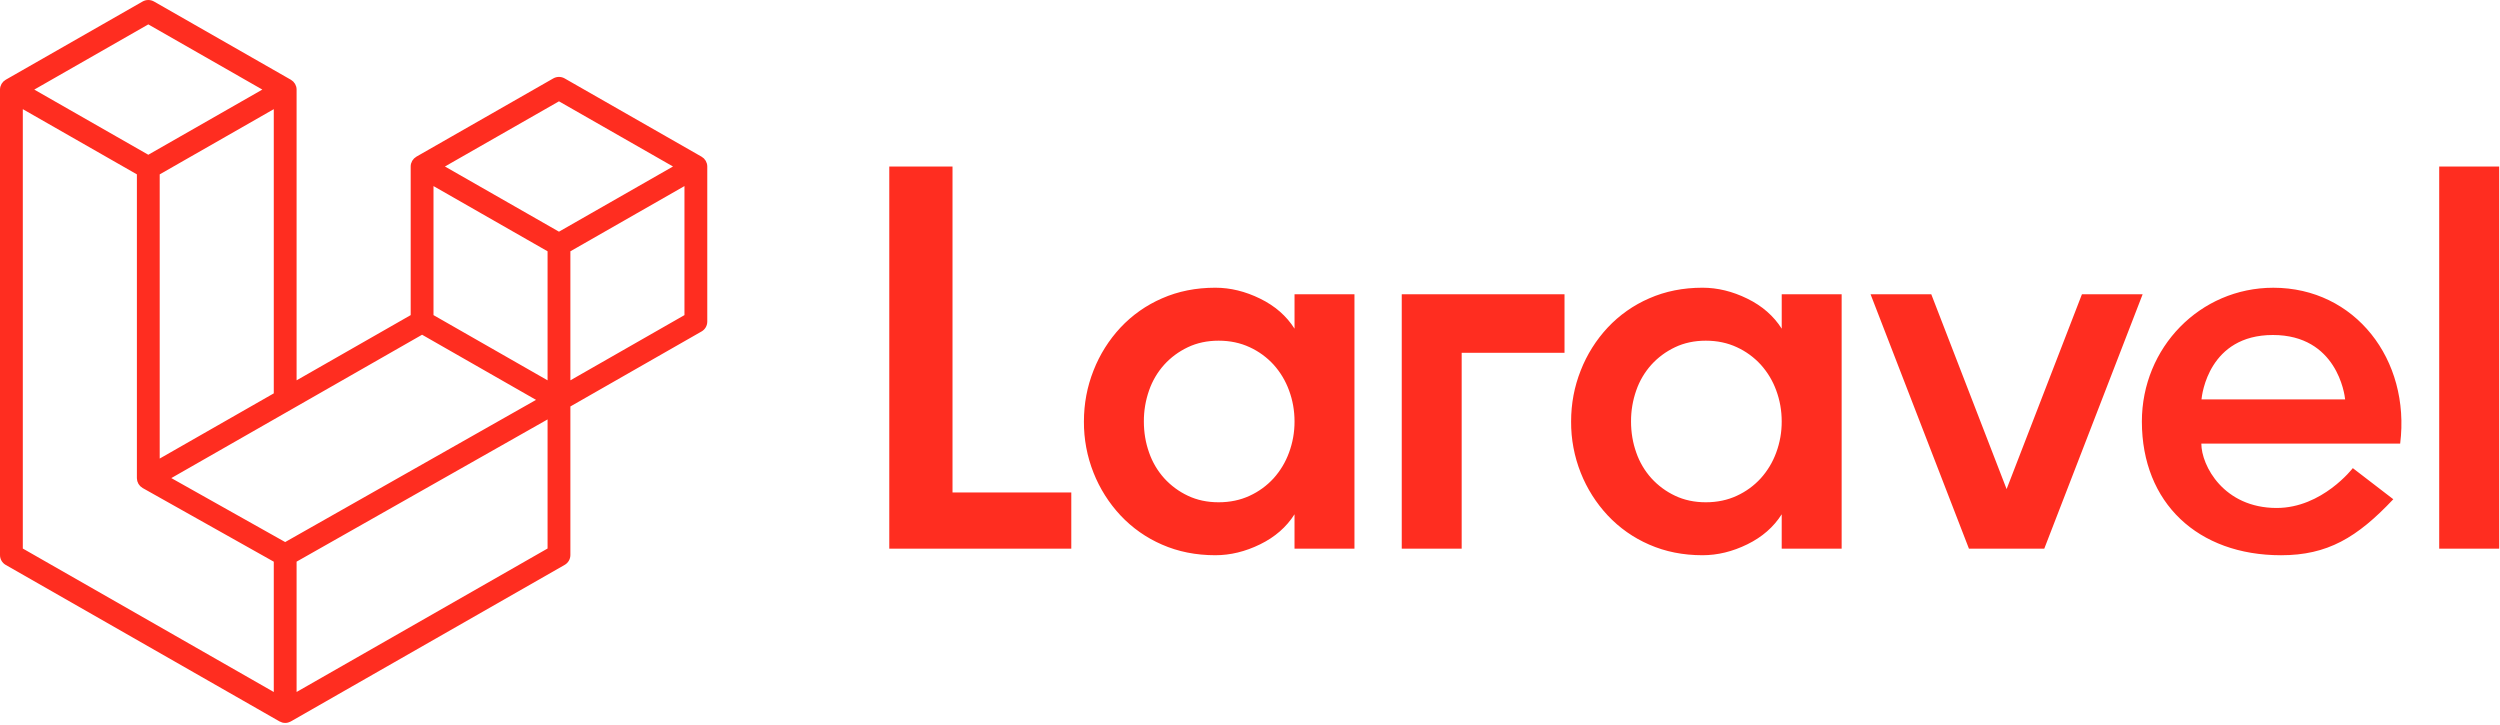
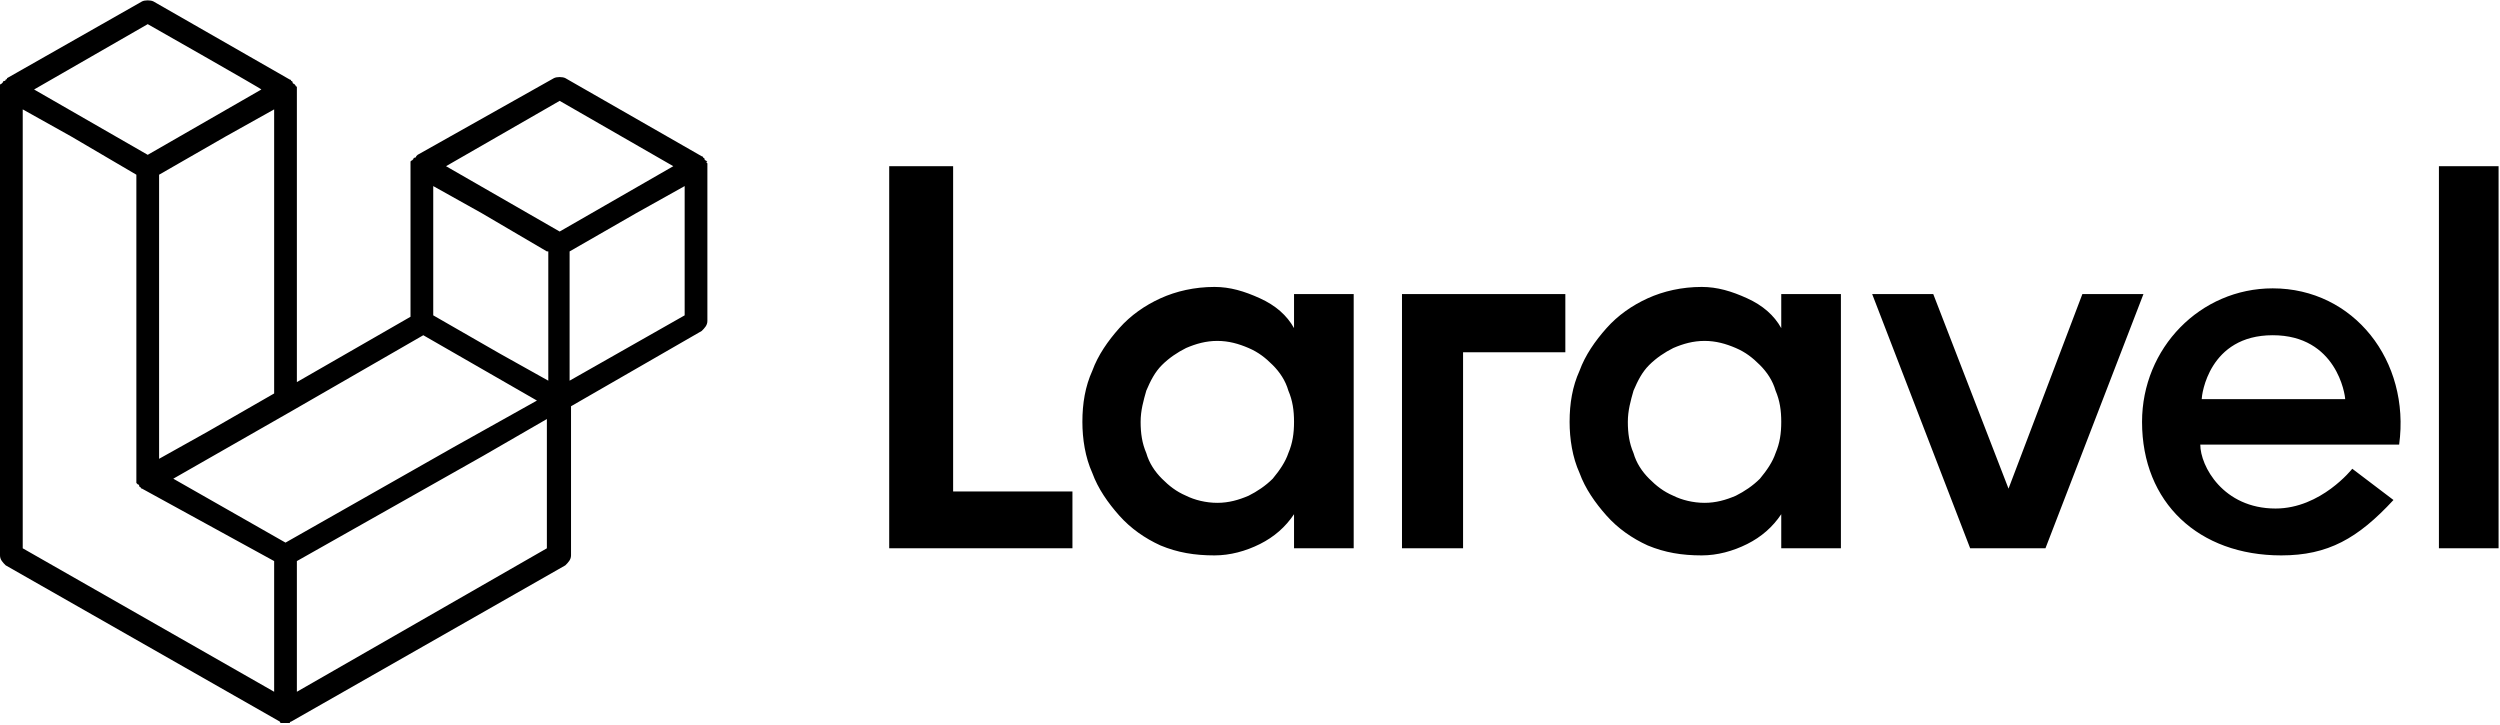
- <svg xmlns="http://www.w3.org/2000/svg" width="176" height="51" viewBox="0 0 176 51">
-   <path d="M67.057 11.723V34.67h8.362v3.958H62.605V11.723h4.452zm24.078 11.415v-2.42h4.219v17.91h-4.22v-2.422c-.567.897-1.374 1.602-2.42 2.114-1.044.512-2.096.768-3.154.768-1.368 0-2.62-.25-3.755-.749a8.782 8.782 0 0 1-2.923-2.056 9.549 9.549 0 0 1-1.896-2.998 9.613 9.613 0 0 1-.678-3.613c0-1.255.226-2.453.678-3.594a9.508 9.508 0 0 1 1.896-3.016 8.79 8.79 0 0 1 2.923-2.057c1.135-.5 2.387-.75 3.755-.75 1.058 0 2.11.257 3.155.77 1.045.512 1.852 1.217 2.42 2.113zm-.388 8.725a6.226 6.226 0 0 0 .388-2.19c0-.77-.13-1.5-.388-2.192a5.548 5.548 0 0 0-1.083-1.806 5.245 5.245 0 0 0-1.684-1.23c-.659-.307-1.388-.461-2.188-.461-.8 0-1.523.154-2.168.461-.645.308-1.2.718-1.664 1.23a5.276 5.276 0 0 0-1.064 1.806 6.489 6.489 0 0 0-.368 2.191c0 .769.122 1.5.368 2.19a5.27 5.27 0 0 0 1.064 1.807 5.29 5.29 0 0 0 1.664 1.23c.645.308 1.368.461 2.168.461s1.53-.153 2.188-.46a5.234 5.234 0 0 0 1.684-1.23 5.543 5.543 0 0 0 1.083-1.807zm7.936 6.764v-17.91h11.459v4.122h-7.24v13.788h-4.219zm26.75-15.489v-2.42h4.219v17.91h-4.22v-2.422c-.568.897-1.374 1.602-2.42 2.114-1.044.512-2.096.768-3.154.768-1.369 0-2.62-.25-3.755-.749a8.782 8.782 0 0 1-2.923-2.056 9.549 9.549 0 0 1-1.896-2.998 9.613 9.613 0 0 1-.678-3.613c0-1.255.225-2.453.678-3.594a9.508 9.508 0 0 1 1.896-3.016 8.79 8.79 0 0 1 2.923-2.057c1.135-.5 2.386-.75 3.755-.75 1.058 0 2.11.257 3.155.77 1.045.512 1.851 1.217 2.42 2.113zm-.388 8.725a6.226 6.226 0 0 0 .387-2.19c0-.77-.13-1.5-.387-2.192a5.548 5.548 0 0 0-1.084-1.806 5.245 5.245 0 0 0-1.684-1.23c-.658-.307-1.387-.461-2.187-.461-.8 0-1.523.154-2.168.461-.645.308-1.2.718-1.664 1.23a5.276 5.276 0 0 0-1.065 1.806 6.489 6.489 0 0 0-.368 2.191c0 .769.122 1.5.368 2.19a5.27 5.27 0 0 0 1.065 1.807 5.29 5.29 0 0 0 1.664 1.23c.645.308 1.368.461 2.168.461s1.53-.153 2.187-.46a5.234 5.234 0 0 0 1.684-1.23 5.543 5.543 0 0 0 1.084-1.807zm21.523-11.146h4.274l-6.926 17.91h-5.302l-6.926-17.91h4.274l5.303 13.715 5.303-13.715zm13.476-.46c5.746 0 9.664 5.055 8.928 10.972h-13.998c0 1.545 1.571 4.532 5.302 4.532 3.21 0 5.36-2.803 5.362-2.805l2.85 2.19c-2.548 2.702-4.635 3.943-7.903 3.943-5.84 0-9.797-3.668-9.797-9.416 0-5.2 4.09-9.416 9.256-9.416zm-5.059 7.859h10.112c-.031-.345-.579-4.532-5.086-4.532-4.507 0-4.993 4.187-5.026 4.532zm16.735 10.511V11.723h4.22v26.904h-4.22zM49.764 11.513a.8.8 0 0 1 .028.208v10.924a.796.796 0 0 1-.403.691l-9.234 5.279v10.463a.796.796 0 0 1-.403.69L20.478 50.787c-.044.026-.093.041-.14.058-.019.006-.036.017-.054.022a.812.812 0 0 1-.412 0c-.022-.006-.042-.018-.063-.026-.045-.015-.09-.03-.132-.054L.402 39.77A.796.796 0 0 1 0 39.078V6.306a.8.8 0 0 1 .028-.208c.006-.024.02-.045.028-.067.016-.042.03-.085.052-.124.015-.026.037-.047.054-.07.024-.032.044-.066.072-.094.023-.023.053-.04.079-.06.029-.022.055-.048.088-.067l.001-.001L10.04.106a.81.81 0 0 1 .8 0l9.638 5.509h.002c.032.02.058.046.088.068.026.02.055.037.078.06.028.028.048.062.072.093.018.024.04.045.055.071.022.039.036.082.052.124.008.022.021.043.028.067a.8.8 0 0 1 .027.208v20.469l8.032-4.591V11.721a.8.8 0 0 1 .027-.208c.007-.024.02-.044.029-.067.015-.042.029-.085.051-.124.015-.026.037-.047.055-.07.024-.032.044-.066.072-.093.023-.023.052-.04.078-.06.03-.023.056-.05.089-.068v-.001l9.638-5.509a.808.808 0 0 1 .801 0l9.637 5.509h.001c.034.02.06.046.09.068.025.02.055.038.078.06.028.028.048.062.071.093.018.024.04.045.055.071.023.039.036.082.052.124.009.023.022.043.028.067zm-1.578 10.671V13.1l-3.373 1.928-4.658 2.663v9.084l8.03-4.591zm-9.637 16.433v-9.09l-4.584 2.598L20.88 39.54v9.175l17.669-10.1zM1.606 7.685v30.932l17.668 10.1v-9.174l-9.23-5.186-.002-.003-.004-.001c-.032-.018-.057-.044-.086-.066-.026-.02-.054-.036-.077-.058l-.002-.003c-.026-.025-.044-.056-.066-.084-.02-.026-.044-.049-.06-.077l-.001-.003c-.018-.03-.029-.066-.042-.1-.013-.029-.03-.057-.038-.089v-.001c-.011-.038-.012-.078-.017-.117-.003-.03-.012-.059-.012-.09V12.275L4.98 9.613 1.606 7.685zm8.834-5.968l-8.027 4.59 8.027 4.588 8.028-4.589-8.028-4.589zm4.176 28.638l4.658-2.662V7.685l-3.372 1.928-4.659 2.663v20.007l3.373-1.928zM39.352 7.133l-8.028 4.588 8.028 4.589 8.027-4.589-8.027-4.588zm-.803 10.558l-4.659-2.663-3.372-1.928v9.084l4.658 2.663 3.373 1.928V17.69zm-18.473 20.47l11.775-6.674 5.886-3.336-8.022-4.586-9.237 5.28-8.418 4.812 8.016 4.504z" fill="#FF2D20" fill-rule="evenodd" />
+ <svg xmlns="http://www.w3.org/2000/svg" version="1.1" id="Layer_1" x="0px" y="0px" viewBox="0 0 176 51" style="enable-background:new 0 0 176 51;" xml:space="preserve">
+   <style type="text/css">
+ 	.st0{fill-rule:evenodd;clip-rule:evenodd;}
+ </style>
+   <path class="st0" d="M67.1,11.7v22.9h8.4v4H62.6V11.7H67.1z M91.1,23.1v-2.4h4.2v17.9h-4.2v-2.4c-0.6,0.9-1.4,1.6-2.4,2.1  c-1,0.5-2.1,0.8-3.2,0.8c-1.4,0-2.6-0.2-3.8-0.7c-1.1-0.5-2.1-1.2-2.9-2.1c-0.8-0.9-1.5-1.9-1.9-3c-0.5-1.1-0.7-2.4-0.7-3.6  c0-1.3,0.2-2.5,0.7-3.6c0.4-1.1,1.1-2.1,1.9-3c0.8-0.9,1.8-1.6,2.9-2.1c1.1-0.5,2.4-0.8,3.8-0.8c1.1,0,2.1,0.3,3.2,0.8  C89.8,21.5,90.6,22.2,91.1,23.1z M90.7,31.9c0.3-0.7,0.4-1.4,0.4-2.2c0-0.8-0.1-1.5-0.4-2.2c-0.2-0.7-0.6-1.3-1.1-1.8  c-0.5-0.5-1-0.9-1.7-1.2c-0.7-0.3-1.4-0.5-2.2-0.5s-1.5,0.2-2.2,0.5c-0.6,0.3-1.2,0.7-1.7,1.2c-0.5,0.5-0.8,1.1-1.1,1.8  c-0.2,0.7-0.4,1.4-0.4,2.2c0,0.8,0.1,1.5,0.4,2.2c0.2,0.7,0.6,1.3,1.1,1.8c0.5,0.5,1,0.9,1.7,1.2c0.6,0.3,1.4,0.5,2.2,0.5  s1.5-0.2,2.2-0.5c0.6-0.3,1.2-0.7,1.7-1.2C90.1,33.1,90.5,32.5,90.7,31.9z M98.7,38.6V20.7h11.5v4.1h-7.2v13.8H98.7z M125.4,23.1  v-2.4h4.2v17.9h-4.2v-2.4c-0.6,0.9-1.4,1.6-2.4,2.1c-1,0.5-2.1,0.8-3.2,0.8c-1.4,0-2.6-0.2-3.8-0.7c-1.1-0.5-2.1-1.2-2.9-2.1  c-0.8-0.9-1.5-1.9-1.9-3c-0.5-1.1-0.7-2.4-0.7-3.6c0-1.3,0.2-2.5,0.7-3.6c0.4-1.1,1.1-2.1,1.9-3c0.8-0.9,1.8-1.6,2.9-2.1  c1.1-0.5,2.4-0.8,3.8-0.8c1.1,0,2.1,0.3,3.2,0.8C124.1,21.5,124.9,22.2,125.4,23.1z M125,31.9c0.3-0.7,0.4-1.4,0.4-2.2  c0-0.8-0.1-1.5-0.4-2.2c-0.2-0.7-0.6-1.3-1.1-1.8c-0.5-0.5-1-0.9-1.7-1.2c-0.7-0.3-1.4-0.5-2.2-0.5c-0.8,0-1.5,0.2-2.2,0.5  c-0.6,0.3-1.2,0.7-1.7,1.2c-0.5,0.5-0.8,1.1-1.1,1.8c-0.2,0.7-0.4,1.4-0.4,2.2c0,0.8,0.1,1.5,0.4,2.2c0.2,0.7,0.6,1.3,1.1,1.8  c0.5,0.5,1,0.9,1.7,1.2c0.6,0.3,1.4,0.5,2.2,0.5s1.5-0.2,2.2-0.5c0.6-0.3,1.2-0.7,1.7-1.2C124.4,33.1,124.8,32.5,125,31.9z   M146.6,20.7h4.3l-6.9,17.9h-5.3l-6.9-17.9h4.3l5.3,13.7L146.6,20.7z M160,20.3c5.7,0,9.7,5.1,8.9,11h-14c0,1.5,1.6,4.5,5.3,4.5  c3.2,0,5.4-2.8,5.4-2.8l2.9,2.2c-2.5,2.7-4.6,3.9-7.9,3.9c-5.8,0-9.8-3.7-9.8-9.4C150.8,24.5,154.9,20.3,160,20.3z M155,28.1h10.1  c0-0.3-0.6-4.5-5.1-4.5S155,27.8,155,28.1z M171.7,38.6V11.7h4.2v26.9H171.7z M49.8,11.5c0,0.1,0,0.1,0,0.2v10.9  c0,0.3-0.2,0.5-0.4,0.7l-9.2,5.3v10.5c0,0.3-0.2,0.5-0.4,0.7l-19.3,11c0,0-0.1,0-0.1,0.1c0,0,0,0-0.1,0c-0.1,0-0.3,0-0.4,0  c0,0,0,0-0.1,0c0,0-0.1,0-0.1-0.1l-19.3-11C0.2,39.6,0,39.4,0,39.1V6.3c0-0.1,0-0.1,0-0.2c0,0,0,0,0-0.1c0,0,0-0.1,0.1-0.1  c0,0,0,0,0.1-0.1c0,0,0-0.1,0.1-0.1c0,0,0.1,0,0.1-0.1c0,0,0.1,0,0.1-0.1l0,0L10,0.1c0.2-0.1,0.6-0.1,0.8,0l9.6,5.5h0  c0,0,0.1,0,0.1,0.1c0,0,0.1,0,0.1,0.1c0,0,0,0.1,0.1,0.1c0,0,0,0,0.1,0.1c0,0,0,0.1,0.1,0.1c0,0,0,0,0,0.1c0,0.1,0,0.1,0,0.2v20.5  l8-4.6V11.7c0-0.1,0-0.1,0-0.2c0,0,0,0,0-0.1c0,0,0-0.1,0.1-0.1c0,0,0,0,0.1-0.1c0,0,0-0.1,0.1-0.1c0,0,0.1,0,0.1-0.1  c0,0,0.1-0.1,0.1-0.1v0L39,5.5c0.2-0.1,0.6-0.1,0.8,0l9.6,5.5h0c0,0,0.1,0,0.1,0.1c0,0,0.1,0,0.1,0.1c0,0,0,0.1,0.1,0.1  c0,0,0,0,0.1,0.1C49.7,11.4,49.7,11.4,49.8,11.5C49.7,11.5,49.8,11.5,49.8,11.5z M48.2,22.2v-9.1L44.8,15l-4.7,2.7v9.1L48.2,22.2  L48.2,22.2z M38.5,38.6v-9.1L34,32.1l-13.1,7.4v9.2L38.5,38.6L38.5,38.6z M1.6,7.7v30.9l17.7,10.1v-9.2L10,34.4l0,0l0,0  c0,0-0.1,0-0.1-0.1c0,0-0.1,0-0.1-0.1l0,0c0,0,0-0.1-0.1-0.1c0,0,0,0-0.1-0.1l0,0c0,0,0-0.1,0-0.1c0,0,0-0.1,0-0.1v0  c0,0,0-0.1,0-0.1c0,0,0-0.1,0-0.1V12.3L5,9.6L1.6,7.7z M10.4,1.7l-8,4.6l8,4.6l8-4.6C18.5,6.3,10.4,1.7,10.4,1.7z M14.6,30.4  l4.7-2.7v-20l-3.4,1.9l-4.7,2.7v20C11.2,32.3,14.6,30.4,14.6,30.4z M39.4,7.1l-8,4.6l8,4.6l8-4.6C47.4,11.7,39.4,7.1,39.4,7.1z   M38.5,17.7L33.9,15l-3.4-1.9v9.1l4.7,2.7l3.4,1.9V17.7L38.5,17.7z M20.1,38.2l11.8-6.7l5.9-3.3l-8-4.6l-9.2,5.3l-8.4,4.8L20.1,38.2  z" />
</svg>
